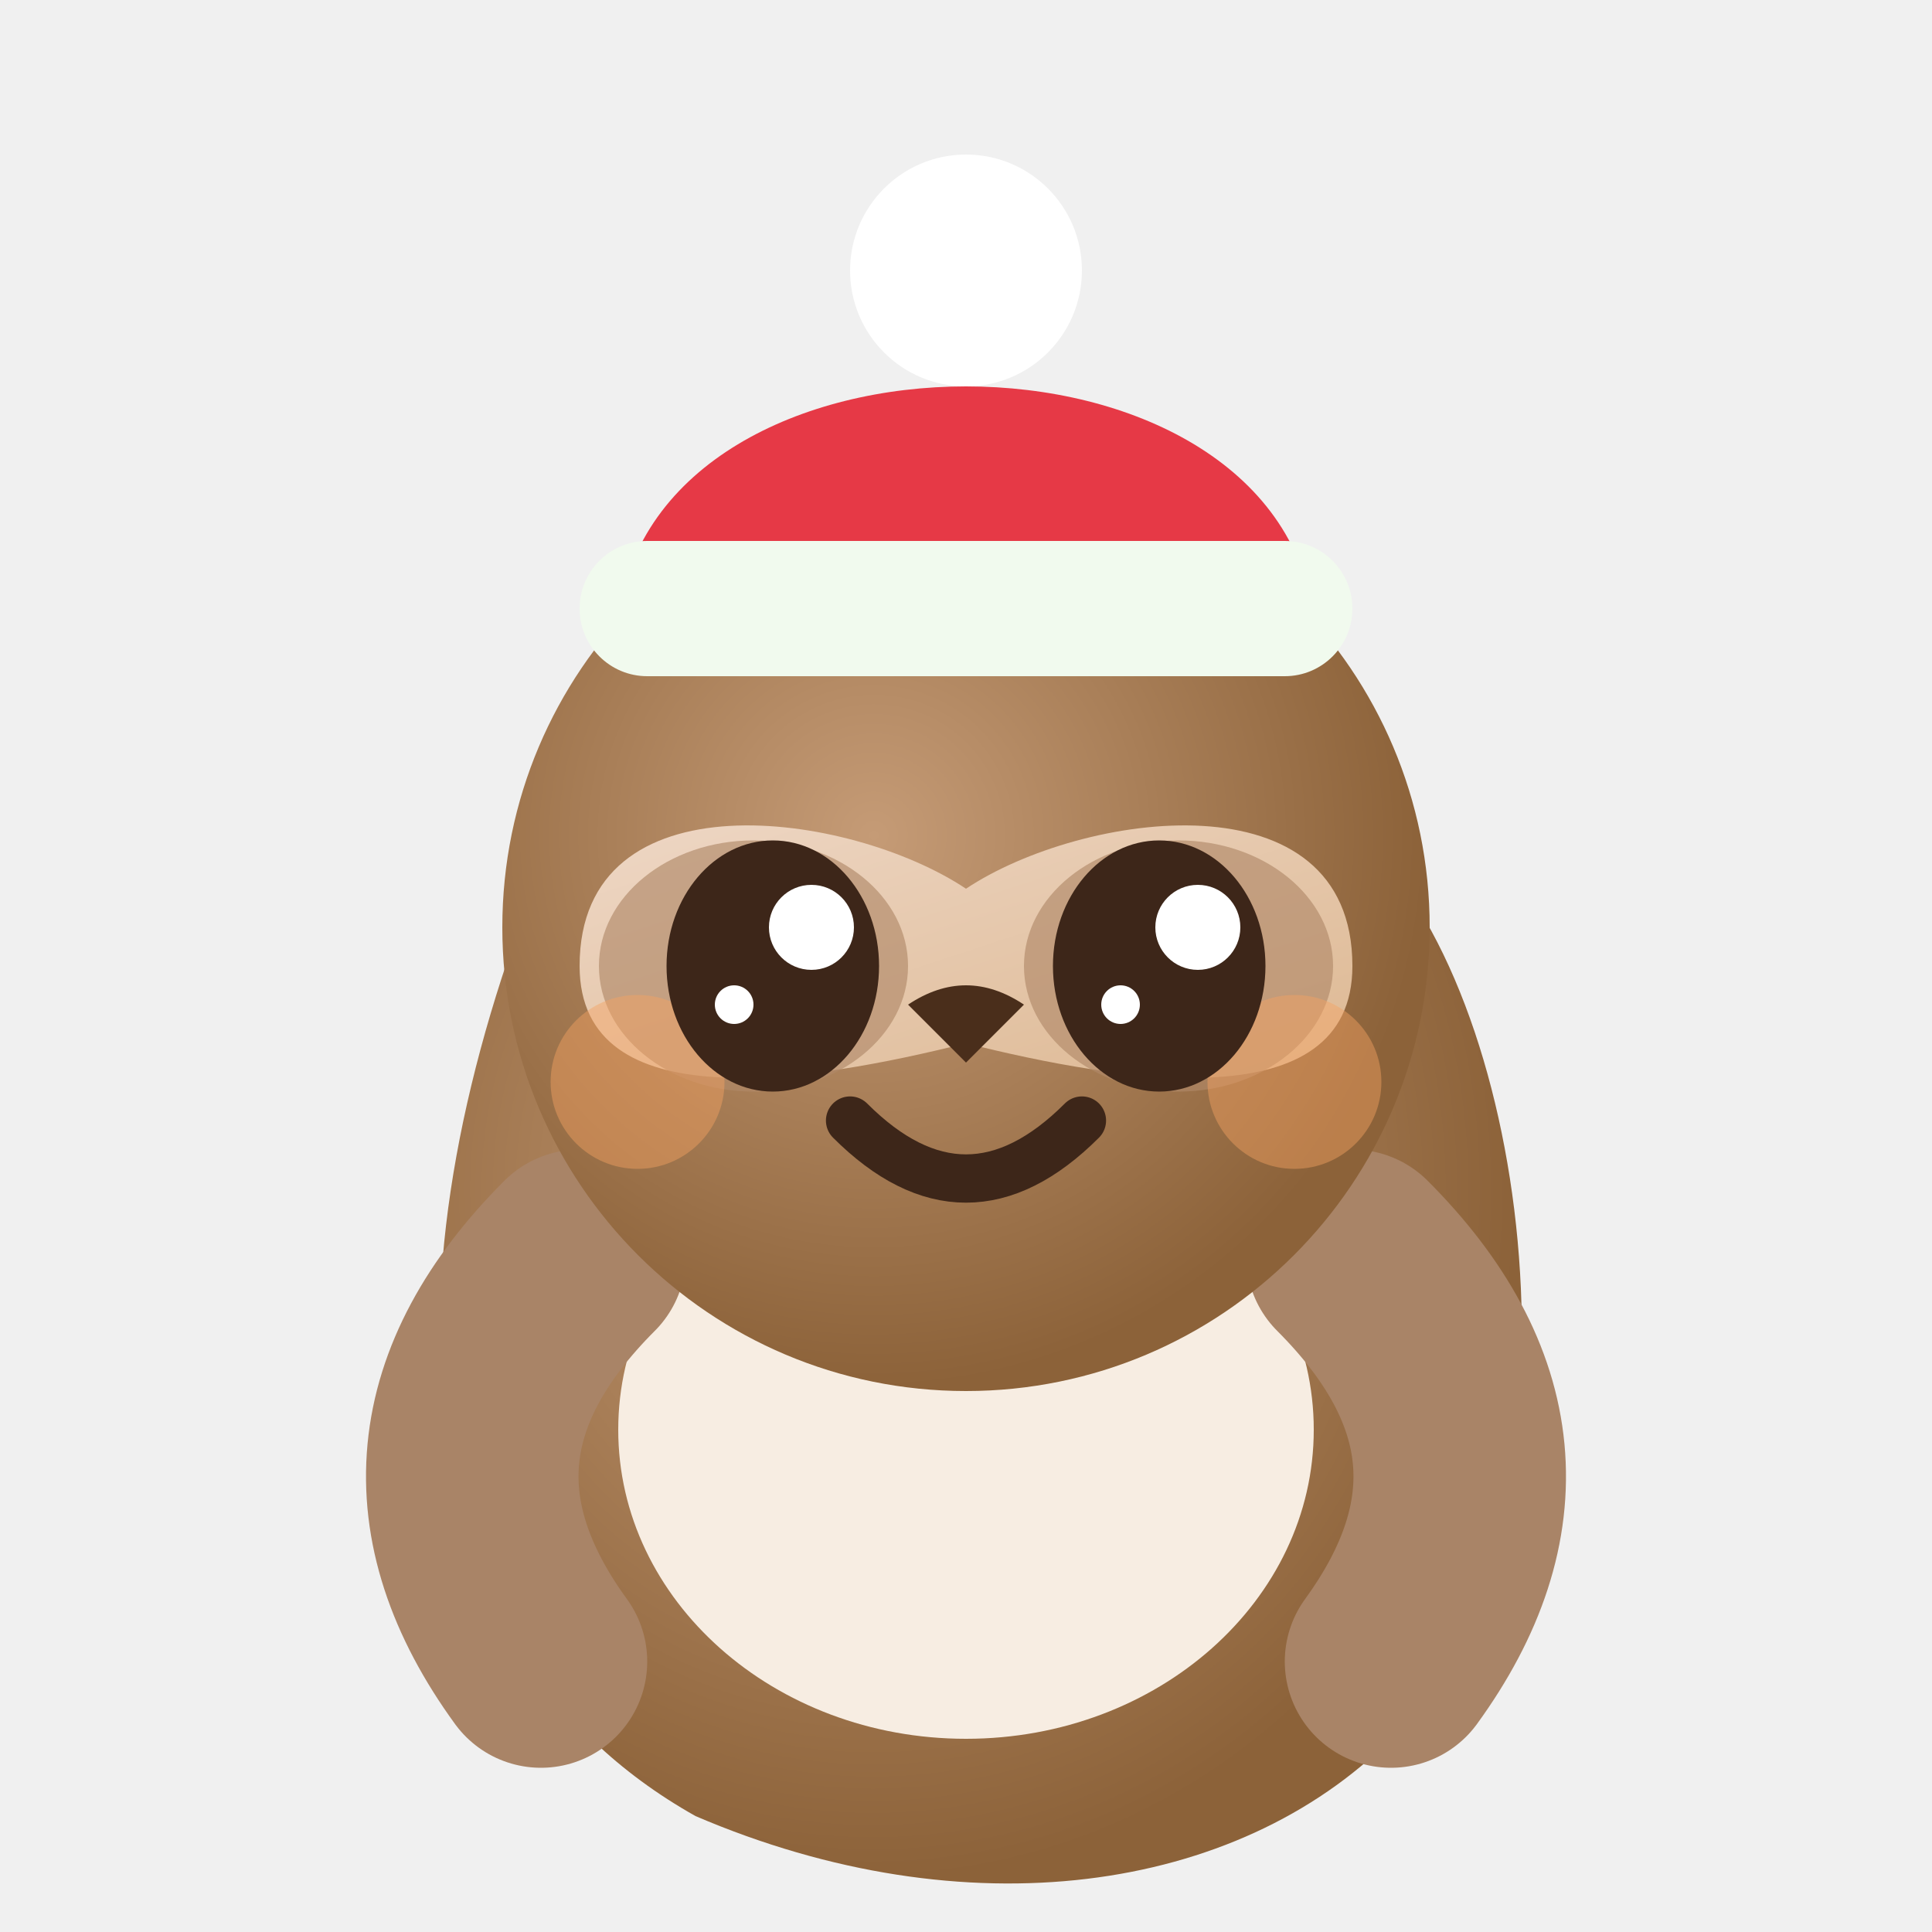
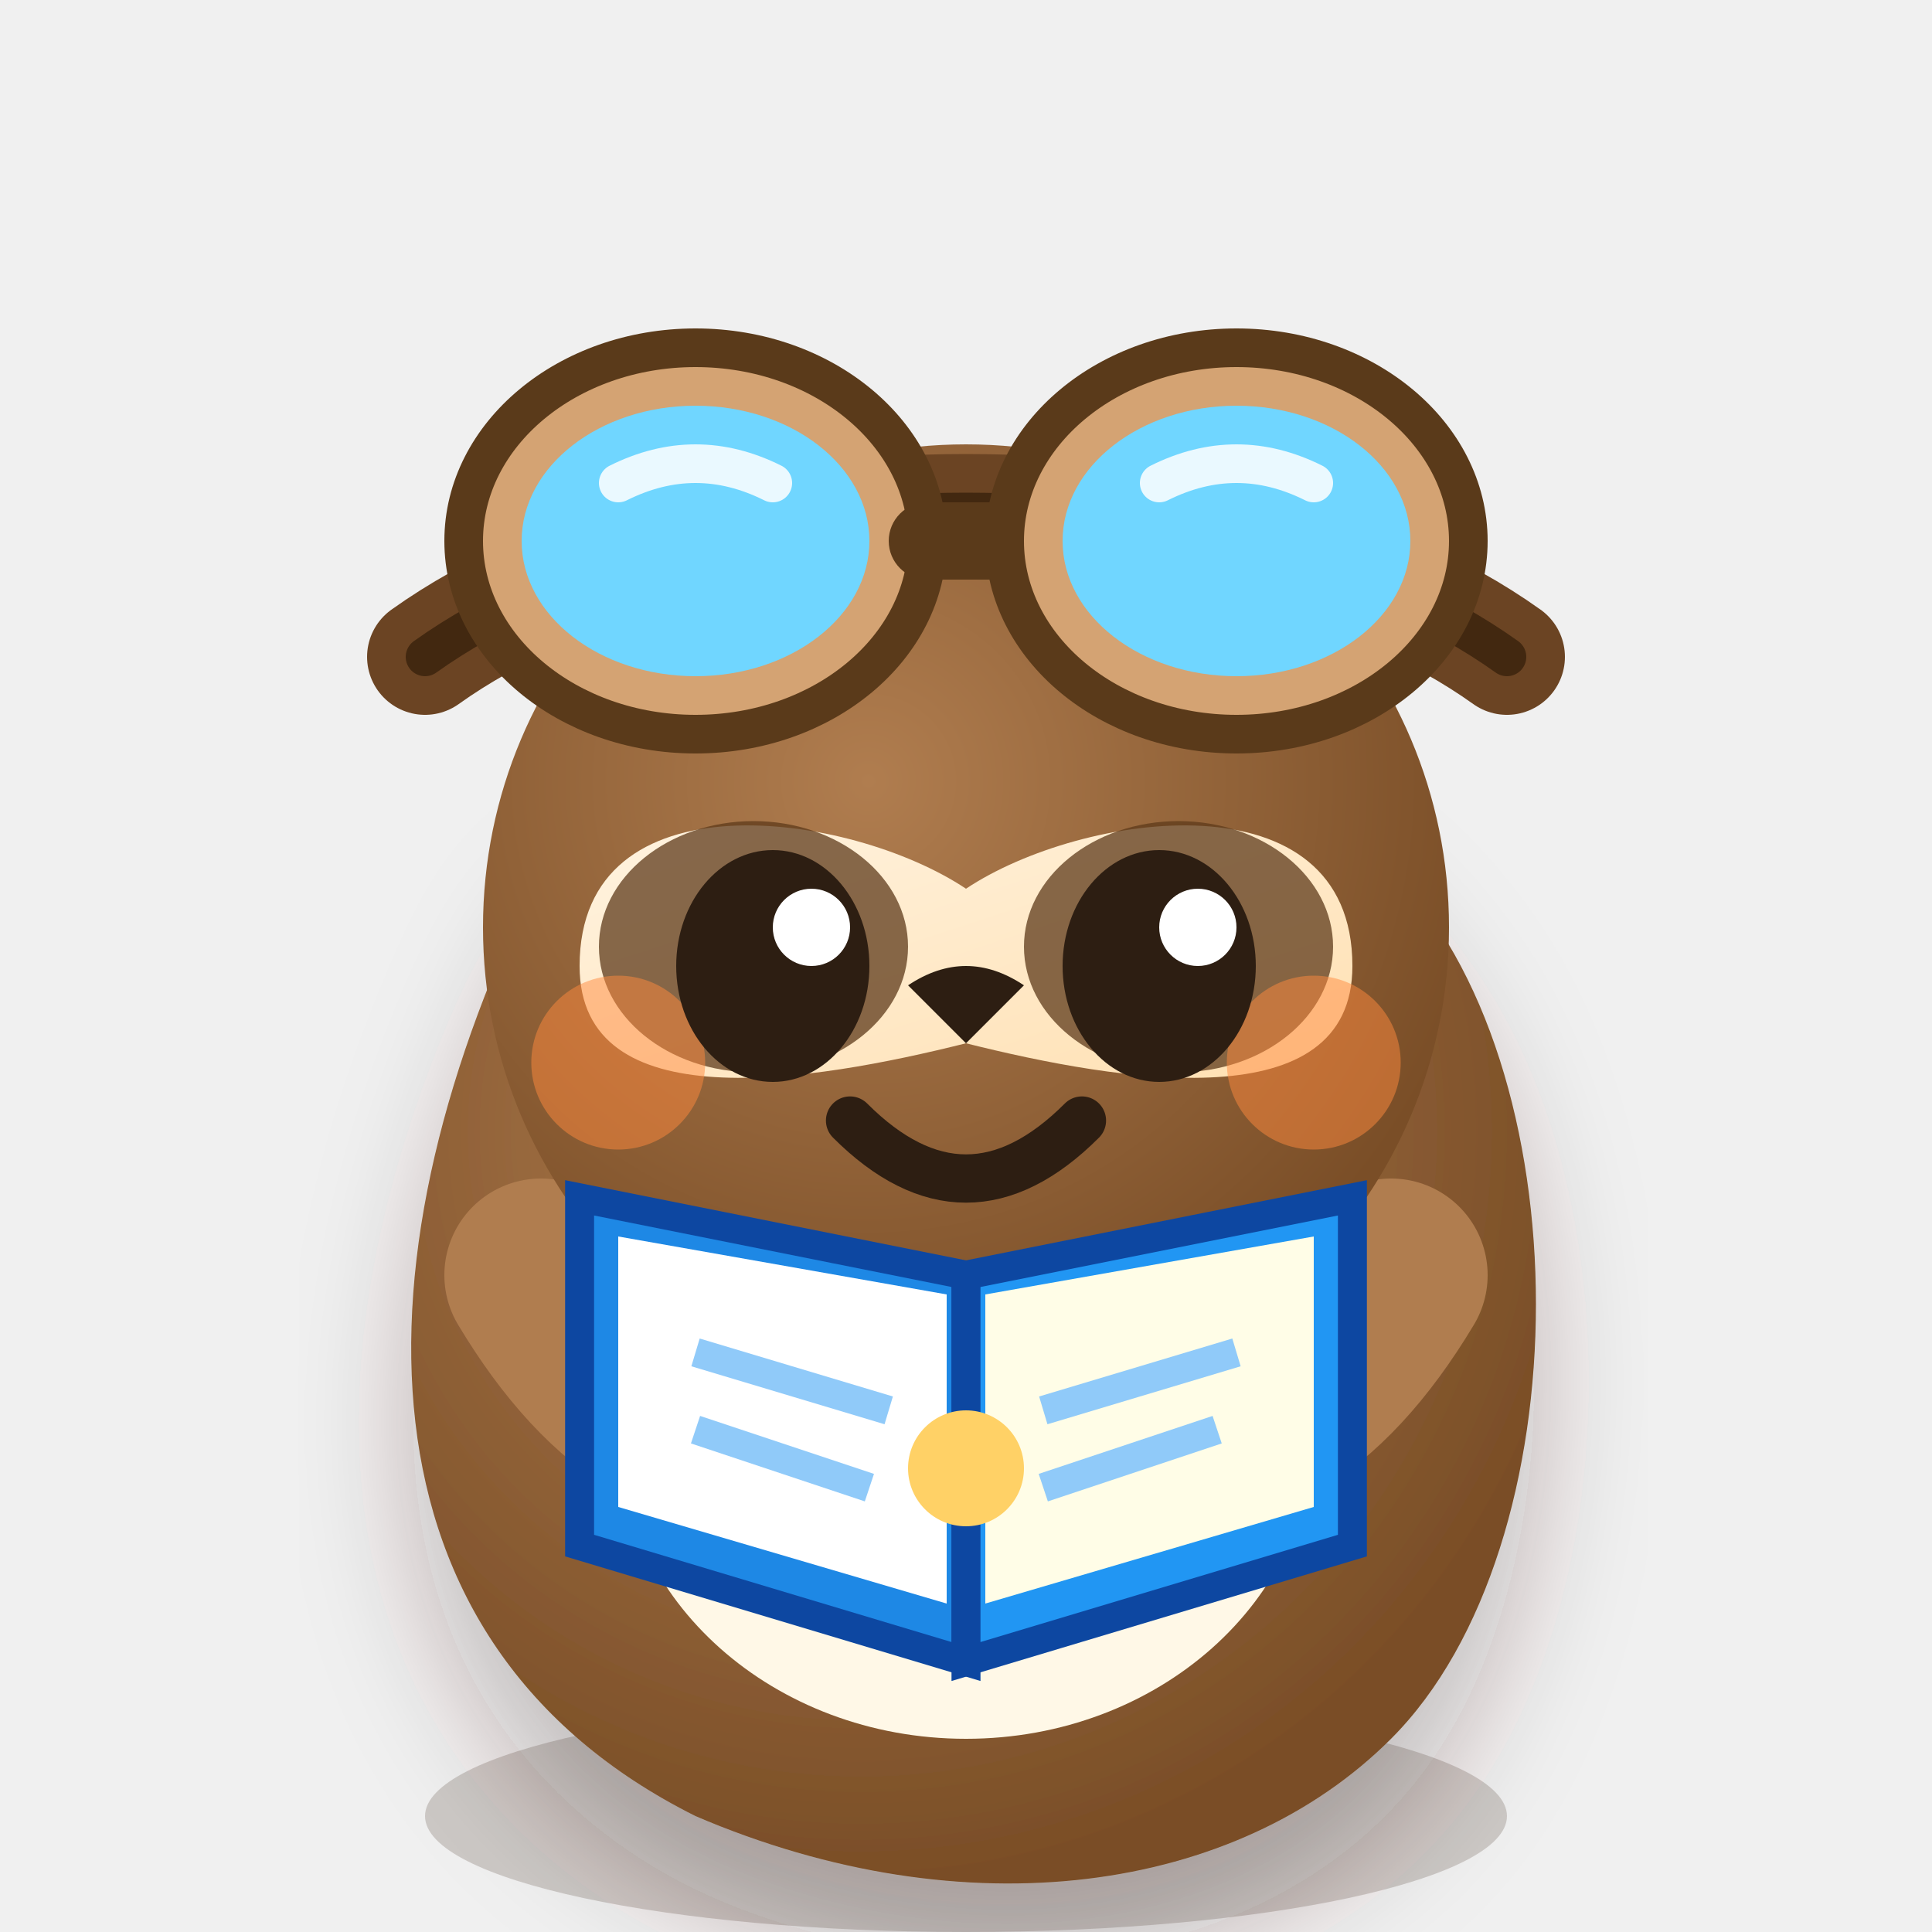
<svg xmlns="http://www.w3.org/2000/svg" viewBox="0 0 100 100" width="512" height="512">
  <defs>
-     <radialGradient id="bodyGrad_cozy_reading" cx="40%" cy="40%" r="60%">
-       <stop offset="0%" stop-color="#C59B76" />
-       <stop offset="100%" stop-color="#8C6239" />
+     <radialGradient id="slothBody_cozy_reading" cx="40%" cy="35%" r="65%">
+       <stop offset="0%" stop-color="#B07D4F" />
+       <stop offset="100%" stop-color="#7A4E27" />
    </radialGradient>
-     <linearGradient id="maskGrad" x1="0%" y1="0%" x2="100%" y2="100%">
-       <stop offset="0%" stop-color="#EED7C5" />
-       <stop offset="100%" stop-color="#DDB892" />
+     <linearGradient id="slothMask" x1="0%" y1="0%" x2="100%" y2="100%">
+       <stop offset="0%" stop-color="#FFF3E0" />
+       <stop offset="100%" stop-color="#FFE0B2" />
    </linearGradient>
+     <filter id="softShadow" x="-10%" y="-10%" width="120%" height="120%">
+       <feDropShadow dx="0" dy="4" stdDeviation="3" flood-color="#3D2619" flood-opacity="0.25" />
+     </filter>
  </defs>
-   <path d="M 28 45 C 20 65, 20 85, 36 94 C 50 100, 64 98, 72 90 C 82 80, 80 55, 72 45 C 65 35, 35 35, 28 45 Z" fill="url(#bodyGrad_cozy_reading)" />
-   <ellipse cx="50" cy="74" rx="18" ry="16" fill="#F7EDE2" />
-   <path d="M 30 65 Q 20 75 28 86" stroke="#A98467" stroke-width="11" stroke-linecap="round" fill="none" />
-   <path d="M 70 65 Q 80 75 72 86" stroke="#A98467" stroke-width="11" stroke-linecap="round" fill="none" />
-   <circle cx="50" cy="48" r="24" fill="url(#bodyGrad_cozy_reading)" />
-   <path d="M 30 50 C 30 40, 44 42, 50 46 C 56 42, 70 40, 70 50 C 70 58, 58 56, 50 54 C 42 56, 30 58, 30 50 Z" fill="url(#maskGrad)" />
-   <ellipse cx="39" cy="50" rx="8" ry="6.5" fill="#B08968" opacity="0.65" />
-   <ellipse cx="61" cy="50" rx="8" ry="6.5" fill="#B08968" opacity="0.65" />
-   <circle cx="33" cy="56" r="4.5" fill="#F4A261" opacity="0.45" />
-   <circle cx="67" cy="56" r="4.5" fill="#F4A261" opacity="0.45" />
-   <path d="M 47 52 Q 50 50 53 52 L 50 55 Z" fill="#4A2E1B" />
-   <ellipse cx="40" cy="50" rx="5.5" ry="6.5" fill="#3D2619" />
-   <circle cx="42" cy="48" r="2.2" fill="#FFFFFF" />
-   <circle cx="38" cy="52" r="1" fill="#FFFFFF" />
-   <ellipse cx="60" cy="50" rx="5.5" ry="6.5" fill="#3D2619" />
-   <circle cx="62" cy="48" r="2.2" fill="#FFFFFF" />
-   <circle cx="58" cy="52" r="1" fill="#FFFFFF" />
-   <path d="M 44 58 Q 50 64 56 58" stroke="#3D2619" stroke-width="2.5" stroke-linecap="round" fill="none" />
-   <path d="M 32 32 C 34 16, 66 16, 68 32 Z" fill="#E63946" />
-   <rect x="30" y="28" width="40" height="7" rx="3.5" fill="#F1FAEE" />
-   <circle cx="50" cy="14" r="6" fill="#FFFFFF" />
+   <ellipse cx="50" cy="94" rx="28" ry="6" fill="#3D2619" opacity="0.2" />
+   <path d="M 28 45 C 18 65, 18 85, 36 94 C 50 100, 64 98, 72 90 C 82 80, 82 55, 72 45 C 65 35, 35 35, 28 45 Z" fill="url(#slothBody_cozy_reading)" filter="url(#softShadow)" />
+   <ellipse cx="50" cy="74" rx="18" ry="16" fill="#FFF8E7" />
+   <path d="M 28 66 Q 34 76 42 74" stroke="#B07D4F" stroke-width="10" stroke-linecap="round" fill="none" />
+   <path d="M 72 66 Q 66 76 58 74" stroke="#B07D4F" stroke-width="10" stroke-linecap="round" fill="none" />
+   <circle cx="50" cy="48" r="25" fill="url(#slothBody_cozy_reading)" />
+   <path d="M 30 50 C 30 40, 44 42, 50 46 C 56 42, 70 40, 70 50 C 70 58, 58 56, 50 54 C 42 56, 30 58, 30 50 Z" fill="url(#slothMask)" />
+   <ellipse cx="39" cy="49" rx="8" ry="6.5" fill="#5D3A1A" opacity="0.75" />
+   <ellipse cx="61" cy="49" rx="8" ry="6.5" fill="#5D3A1A" opacity="0.75" />
+   <circle cx="32" cy="55" r="4.5" fill="#FF8A3D" opacity="0.5" />
+   <circle cx="68" cy="55" r="4.5" fill="#FF8A3D" opacity="0.5" />
+   <path d="M 47 51 Q 50 49 53 51 L 50 54 Z" fill="#2D1E12" />
+   <ellipse cx="40" cy="50" rx="5" ry="6" fill="#2D1E12" />
+   <circle cx="42" cy="48" r="2" fill="#FFFFFF" />
+   <ellipse cx="60" cy="50" rx="5" ry="6" fill="#2D1E12" />
+   <circle cx="62" cy="48" r="2" fill="#FFFFFF" />
+   <path d="M 44 58 Q 50 64 56 58" stroke="#2D1E12" stroke-width="2.5" stroke-linecap="round" fill="none" />
+   <path d="M 22 34 C 36 24, 64 24, 78 34" stroke="#6B4423" stroke-width="6" stroke-linecap="round" fill="none" />
+   <path d="M 22 34 C 36 24, 64 24, 78 34" stroke="#422810" stroke-width="2" stroke-linecap="round" fill="none" />
+   <ellipse cx="36" cy="28" rx="12" ry="10" fill="#D4A373" stroke="#5A3A1A" stroke-width="2" />
+   <ellipse cx="36" cy="28" rx="9" ry="7" fill="#70D6FF" />
+   <path d="M 32 25 Q 36 23 40 25" stroke="#FFFFFF" stroke-width="2" stroke-linecap="round" fill="none" opacity="0.85" />
+   <rect x="46" y="26" width="8" height="4" rx="2" fill="#5A3A1A" />
+   <ellipse cx="64" cy="28" rx="12" ry="10" fill="#D4A373" stroke="#5A3A1A" stroke-width="2" />
+   <ellipse cx="64" cy="28" rx="9" ry="7" fill="#70D6FF" />
+   <path d="M 60 25 Q 64 23 68 25" stroke="#FFFFFF" stroke-width="2" stroke-linecap="round" fill="none" opacity="0.85" />
+   <g transform="translate(18, 62)">
+     <polygon points="12,18 32,24 32,4 12,0" fill="#1E88E5" stroke="#0D47A1" stroke-width="1.5" />
+     <polygon points="52,18 32,24 32,4 52,0" fill="#2196F3" stroke="#0D47A1" stroke-width="1.5" />
+     <polygon points="14,16 31,21 31,5 14,2" fill="#FFFFFF" />
+     <polygon points="50,16 33,21 33,5 50,2" fill="#FFFDE7" />
+     <line x1="18" y1="8" x2="28" y2="11" stroke="#90CAF9" stroke-width="1.5" />
+     <line x1="18" y1="12" x2="27" y2="15" stroke="#90CAF9" stroke-width="1.5" />
+     <line x1="36" y1="11" x2="46" y2="8" stroke="#90CAF9" stroke-width="1.5" />
+     <line x1="36" y1="15" x2="45" y2="12" stroke="#90CAF9" stroke-width="1.5" />
+     <circle cx="32" cy="14" r="3" fill="#FFD166" />
+   </g>
</svg>
